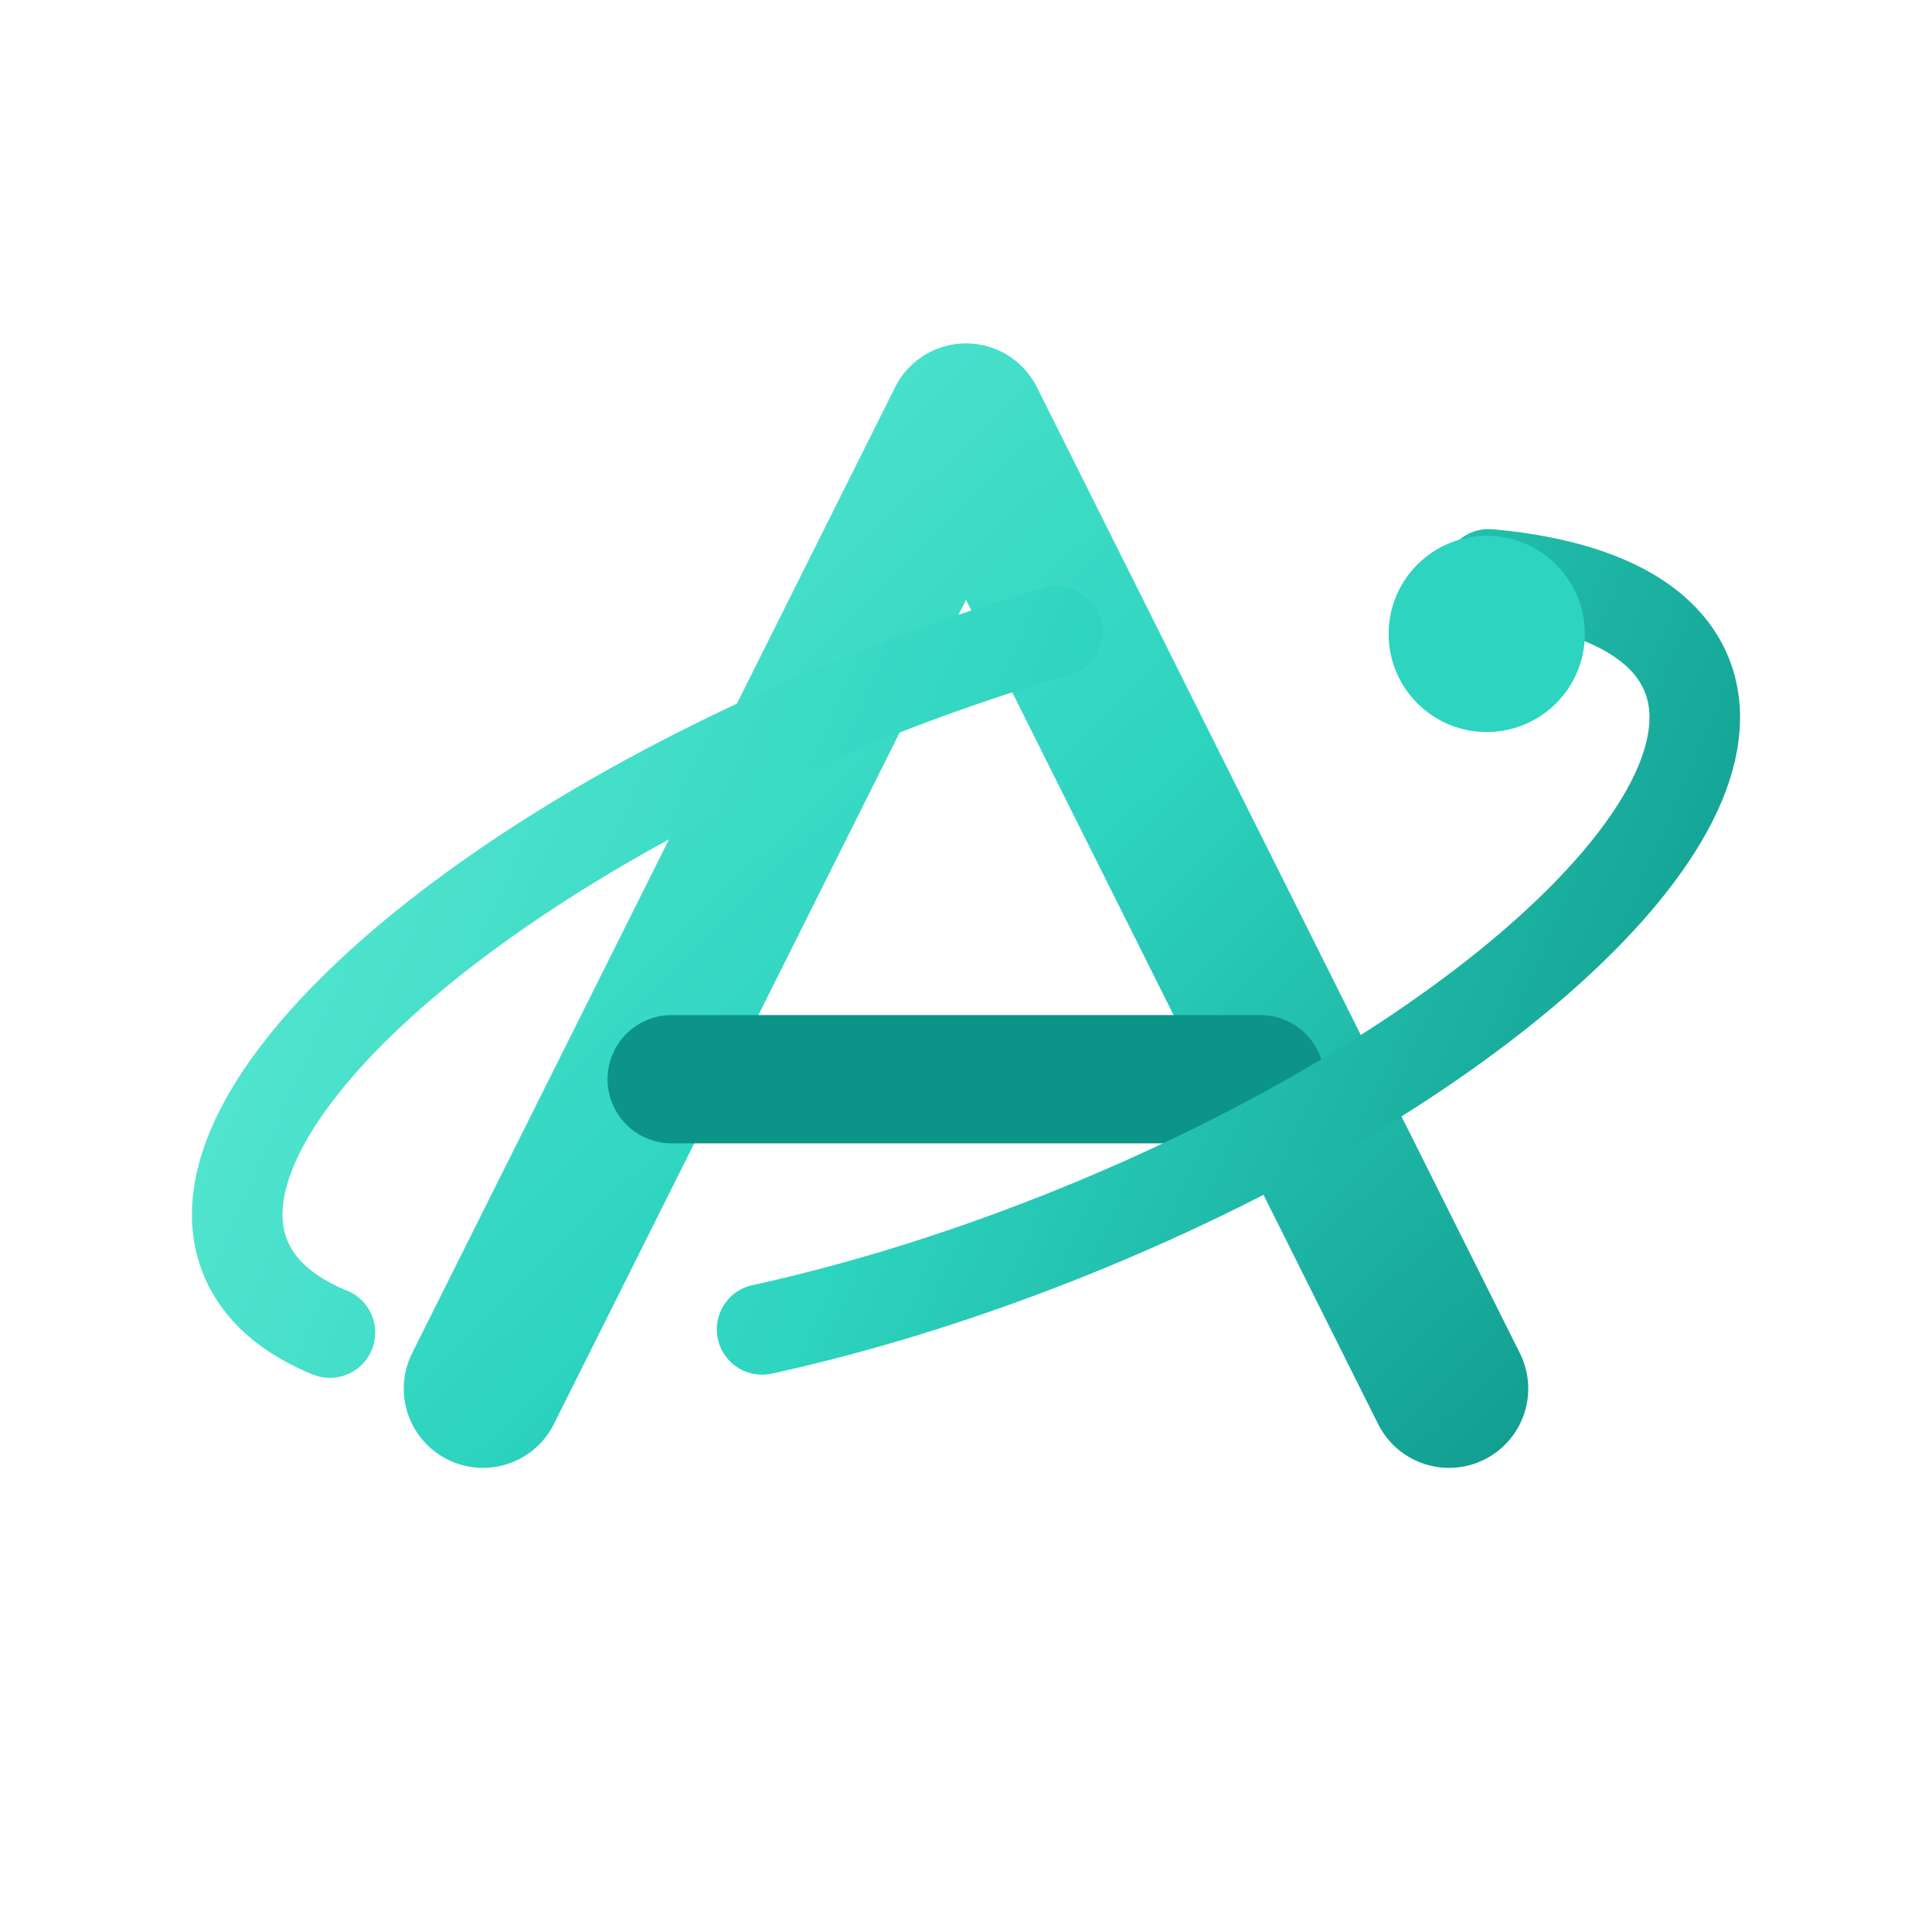
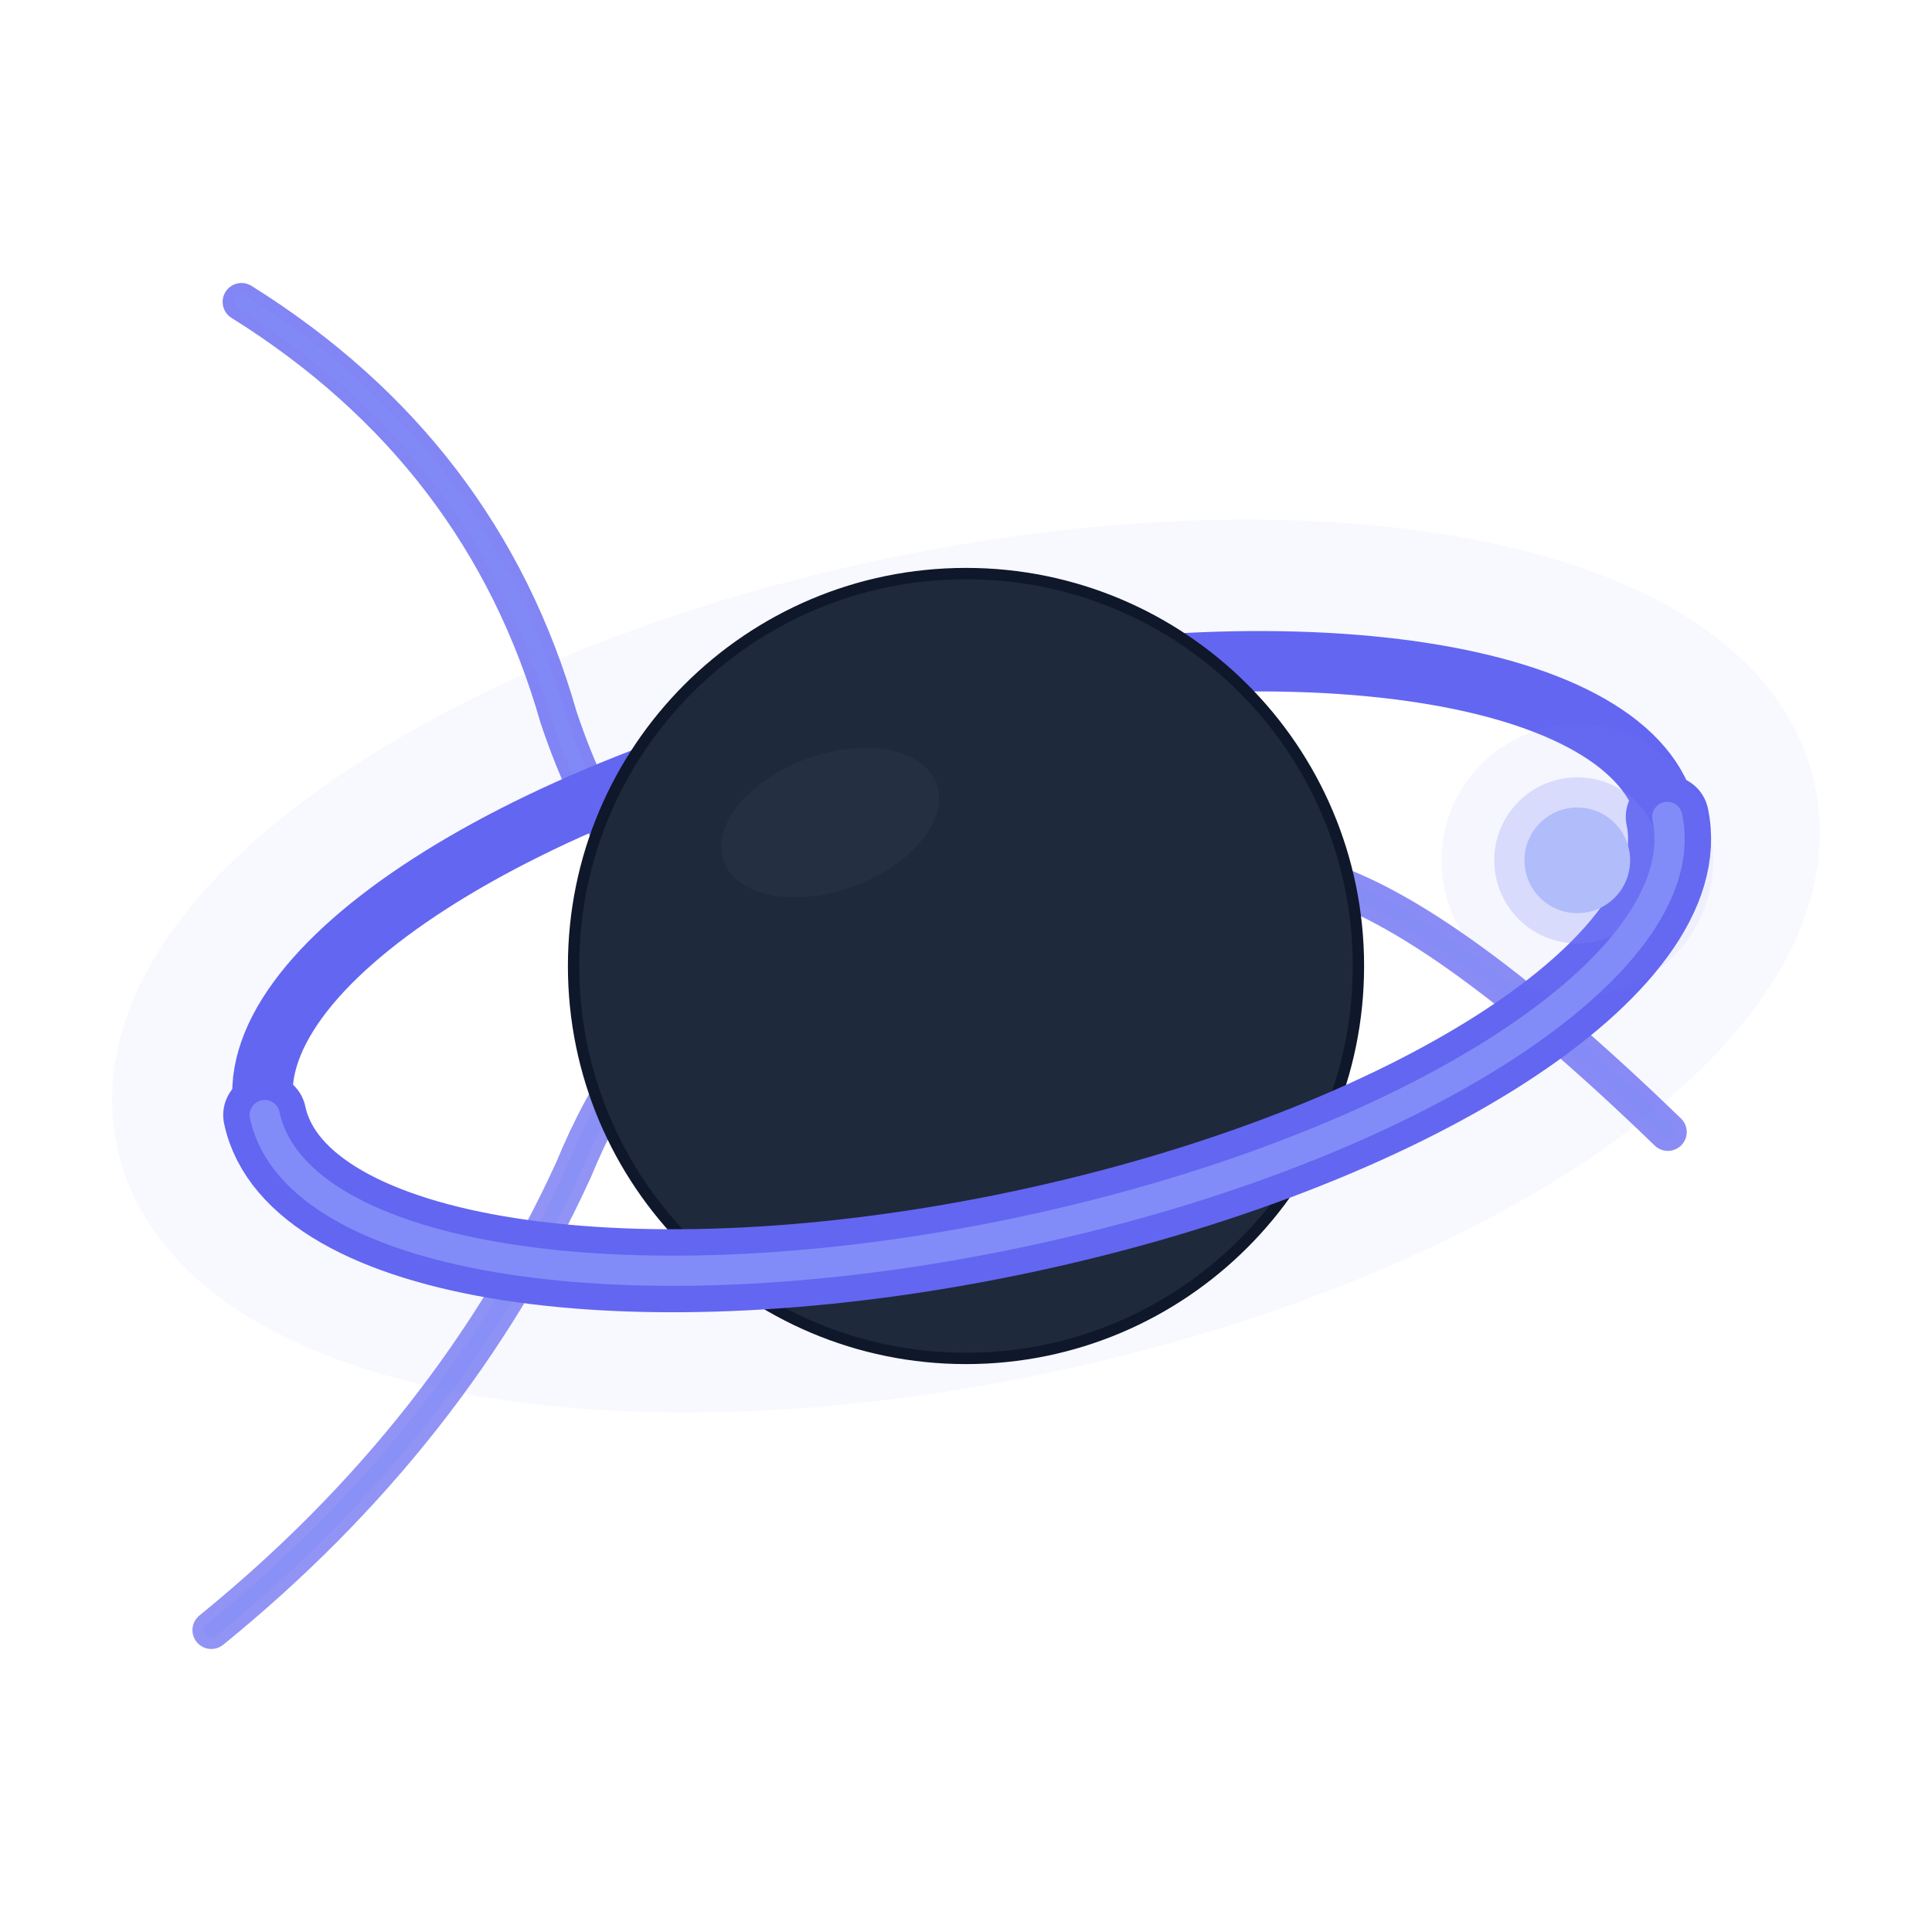
<svg xmlns="http://www.w3.org/2000/svg" viewBox="0 0 512 512" role="img" aria-labelledby="title desc">
-   <defs>
-     <linearGradient id="mark" x1="96" y1="92" x2="416" y2="420" gradientUnits="userSpaceOnUse">
-       <stop offset="0" stop-color="#5eead4" />
-       <stop offset="0.5" stop-color="#2dd4bf" />
-       <stop offset="1" stop-color="#0d9488" />
-     </linearGradient>
-   </defs>
-   <path d="M128 368 256 112l128 256" fill="none" stroke="url(#mark)" stroke-width="42" stroke-linecap="round" stroke-linejoin="round" />
-   <path d="M178 286h156" fill="none" stroke="#0d9488" stroke-width="34" stroke-linecap="round" />
-   <ellipse cx="256" cy="256" rx="206" ry="76" fill="none" stroke="url(#mark)" stroke-width="24" stroke-linecap="round" stroke-dasharray="320 116" transform="rotate(-22 256 256)" />
-   <circle cx="394" cy="168" r="26" fill="#2dd4bf" />
+   <ellipse cx="256" cy="256" rx="210" ry="90" fill="none" stroke="#818cf8" stroke-width="40" opacity="0.06" transform="rotate(-12 256 256)" />
+   <path d="M64 80 Q128 120 148 190 Q162 232 188 250" fill="none" stroke="#6366f1" stroke-width="10" stroke-linecap="round" opacity="0.8" />
+   <path d="M64 80 Q128 120 148 190 Q162 232 188 250" fill="none" stroke="#818cf8" stroke-width="4" stroke-linecap="round" opacity="0.6" />
+   <path d="M56 432 Q120 380 152 310 Q166 276 188 260" fill="none" stroke="#6366f1" stroke-width="10" stroke-linecap="round" opacity="0.7" />
+   <path d="M56 432 Q120 380 152 310 Q166 276 188 260" fill="none" stroke="#818cf8" stroke-width="4" stroke-linecap="round" opacity="0.5" />
+   <path d="M442 300 Q380 240 346 232 Q316 228 304 248" fill="none" stroke="#6366f1" stroke-width="10" stroke-linecap="round" opacity="0.75" />
+   <path d="M442 300 Q380 240 346 232 Q316 228 304 248" fill="none" stroke="#818cf8" stroke-width="4" stroke-linecap="round" opacity="0.55" />
+   <path d="M66 256 A190 72 0 0 1 446 256" fill="none" stroke="#6366f1" stroke-width="16" stroke-linecap="round" transform="rotate(-12 256 256)" />
+   <circle cx="256" cy="256" r="104" fill="#1e293b" />
+   <circle cx="256" cy="256" r="104" fill="none" stroke="#0f172a" stroke-width="3" />
+   <path d="M66 256 A190 72 0 0 0 446 256" fill="none" stroke="#6366f1" stroke-width="22" stroke-linecap="round" transform="rotate(-12 256 256)" />
+   <path d="M66 256 A190 72 0 0 0 446 256" fill="none" stroke="#818cf8" stroke-width="8" stroke-linecap="round" transform="rotate(-12 256 256)" />
+   <circle cx="418" cy="228" r="14" fill="#c7d2fe" />
+   <circle cx="418" cy="228" r="22" fill="#818cf8" opacity="0.25" />
+   <circle cx="418" cy="228" r="36" fill="#818cf8" opacity="0.08" />
+   <ellipse cx="220" cy="218" rx="30" ry="18" fill="#334155" opacity="0.3" transform="rotate(-20 220 218)" />
</svg>
